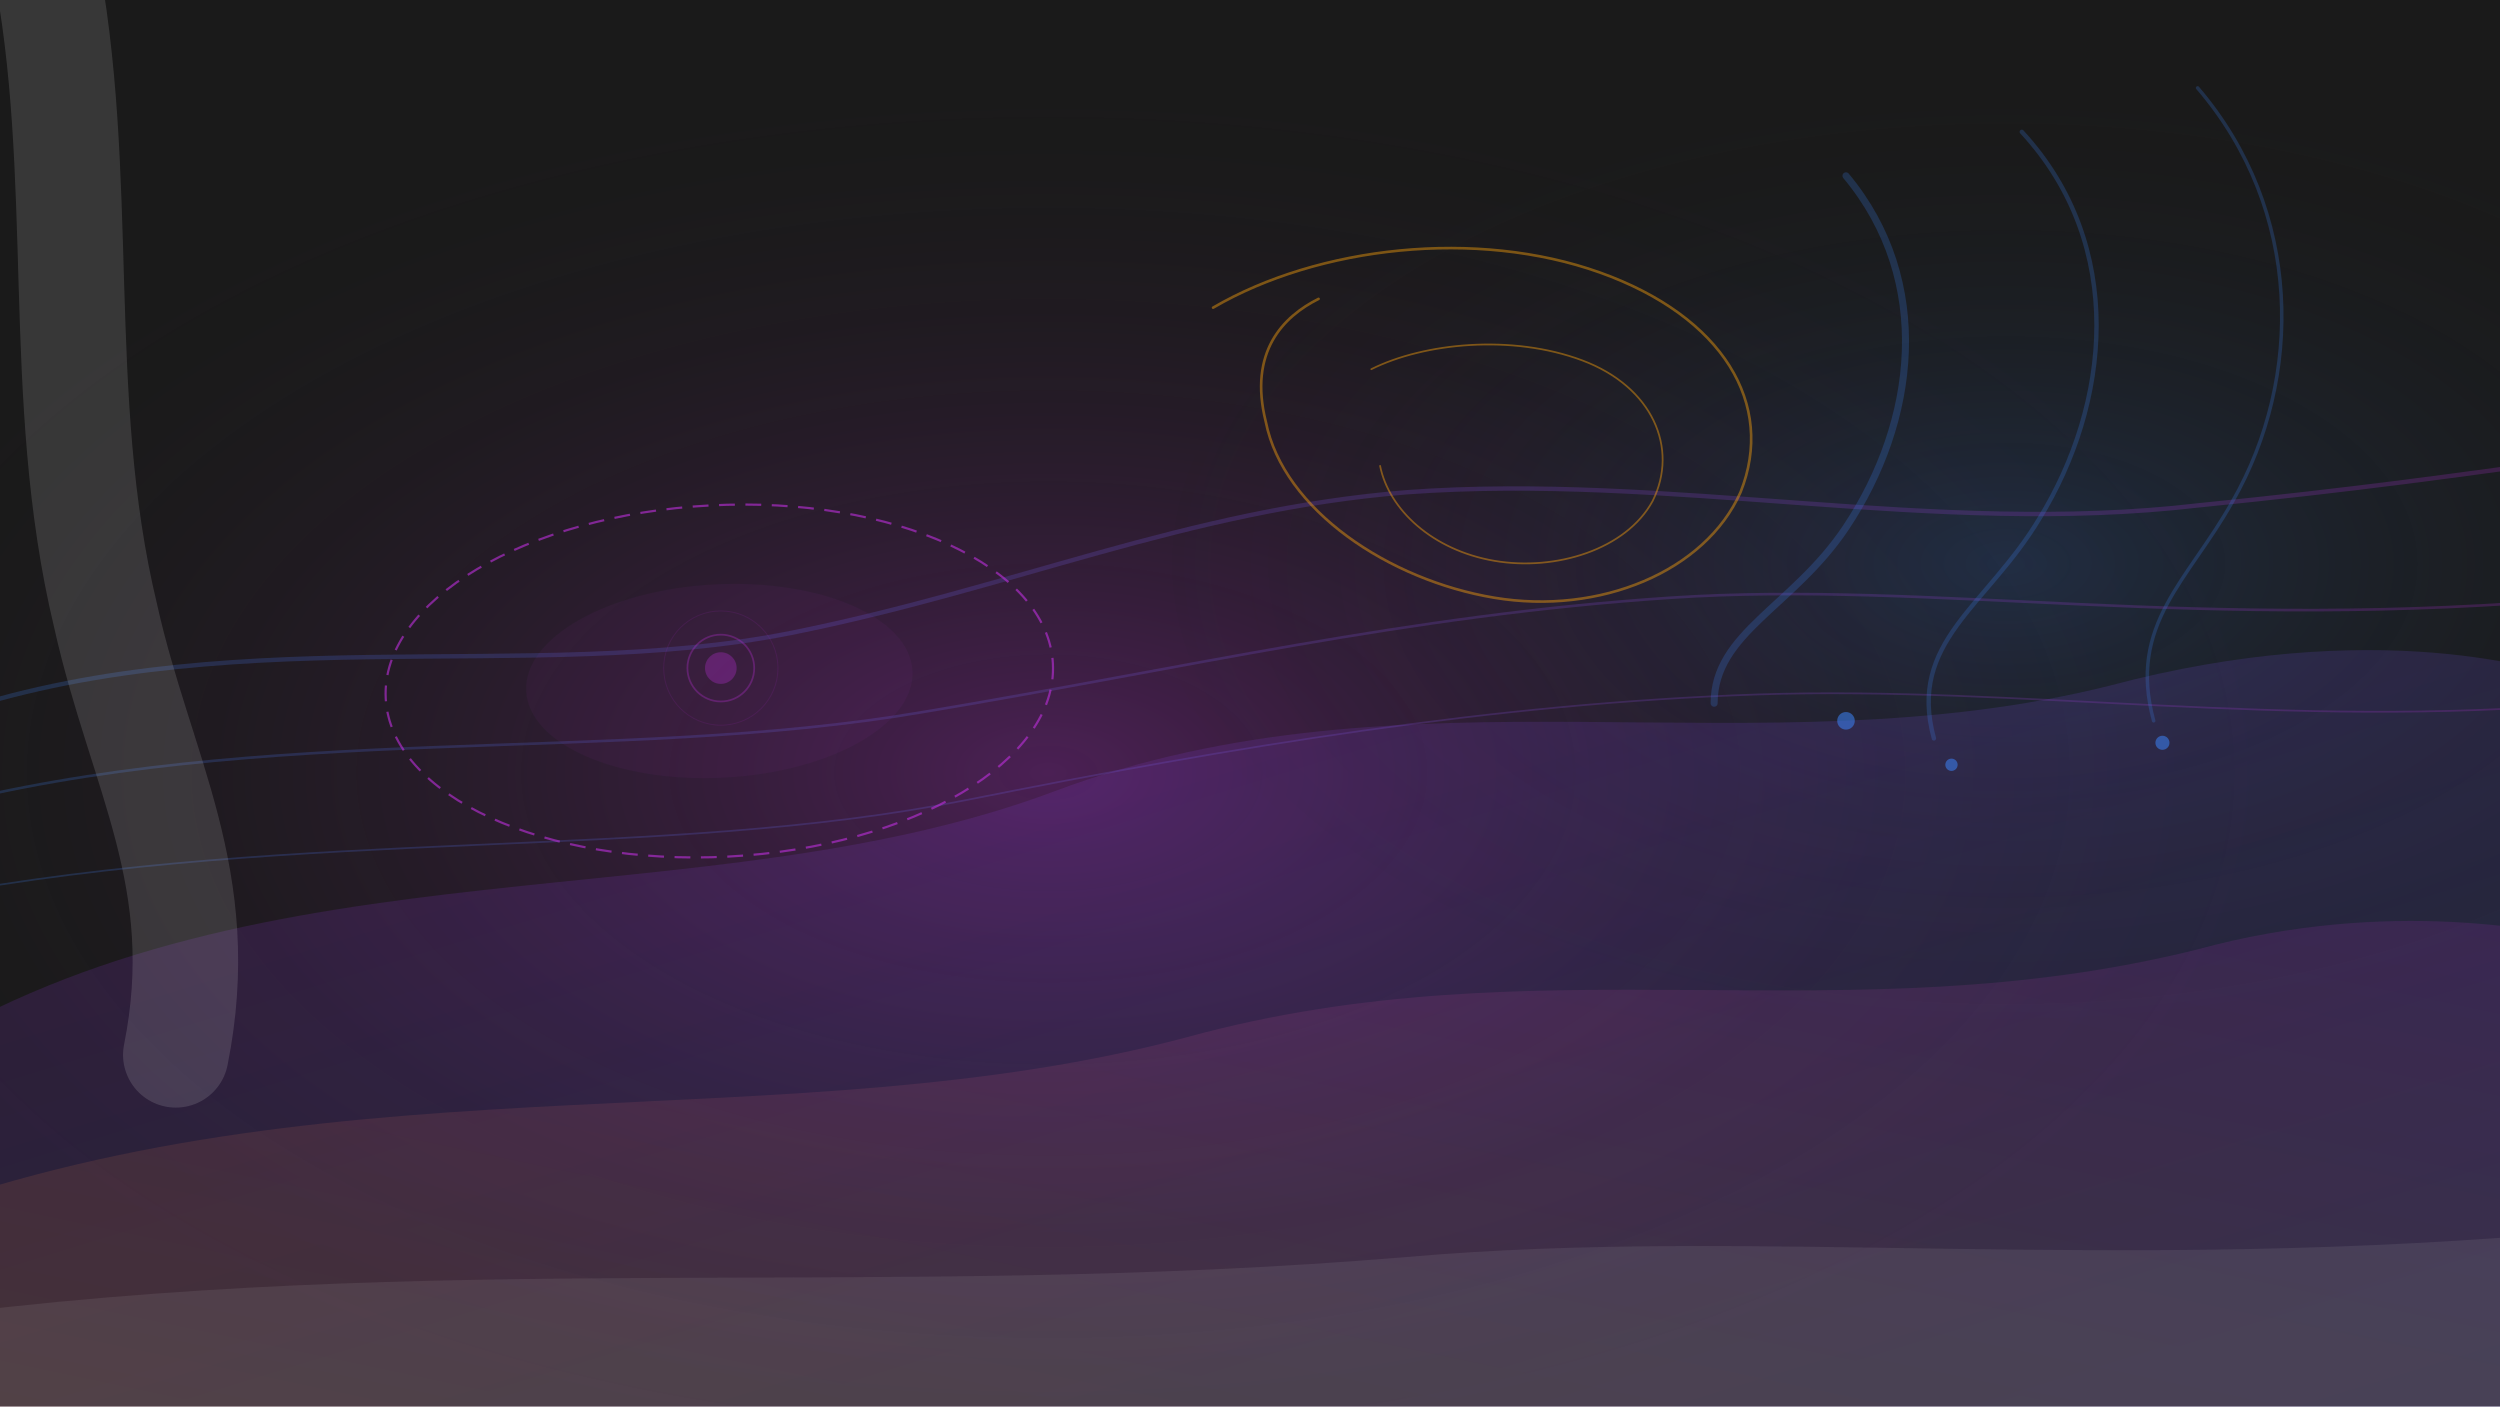
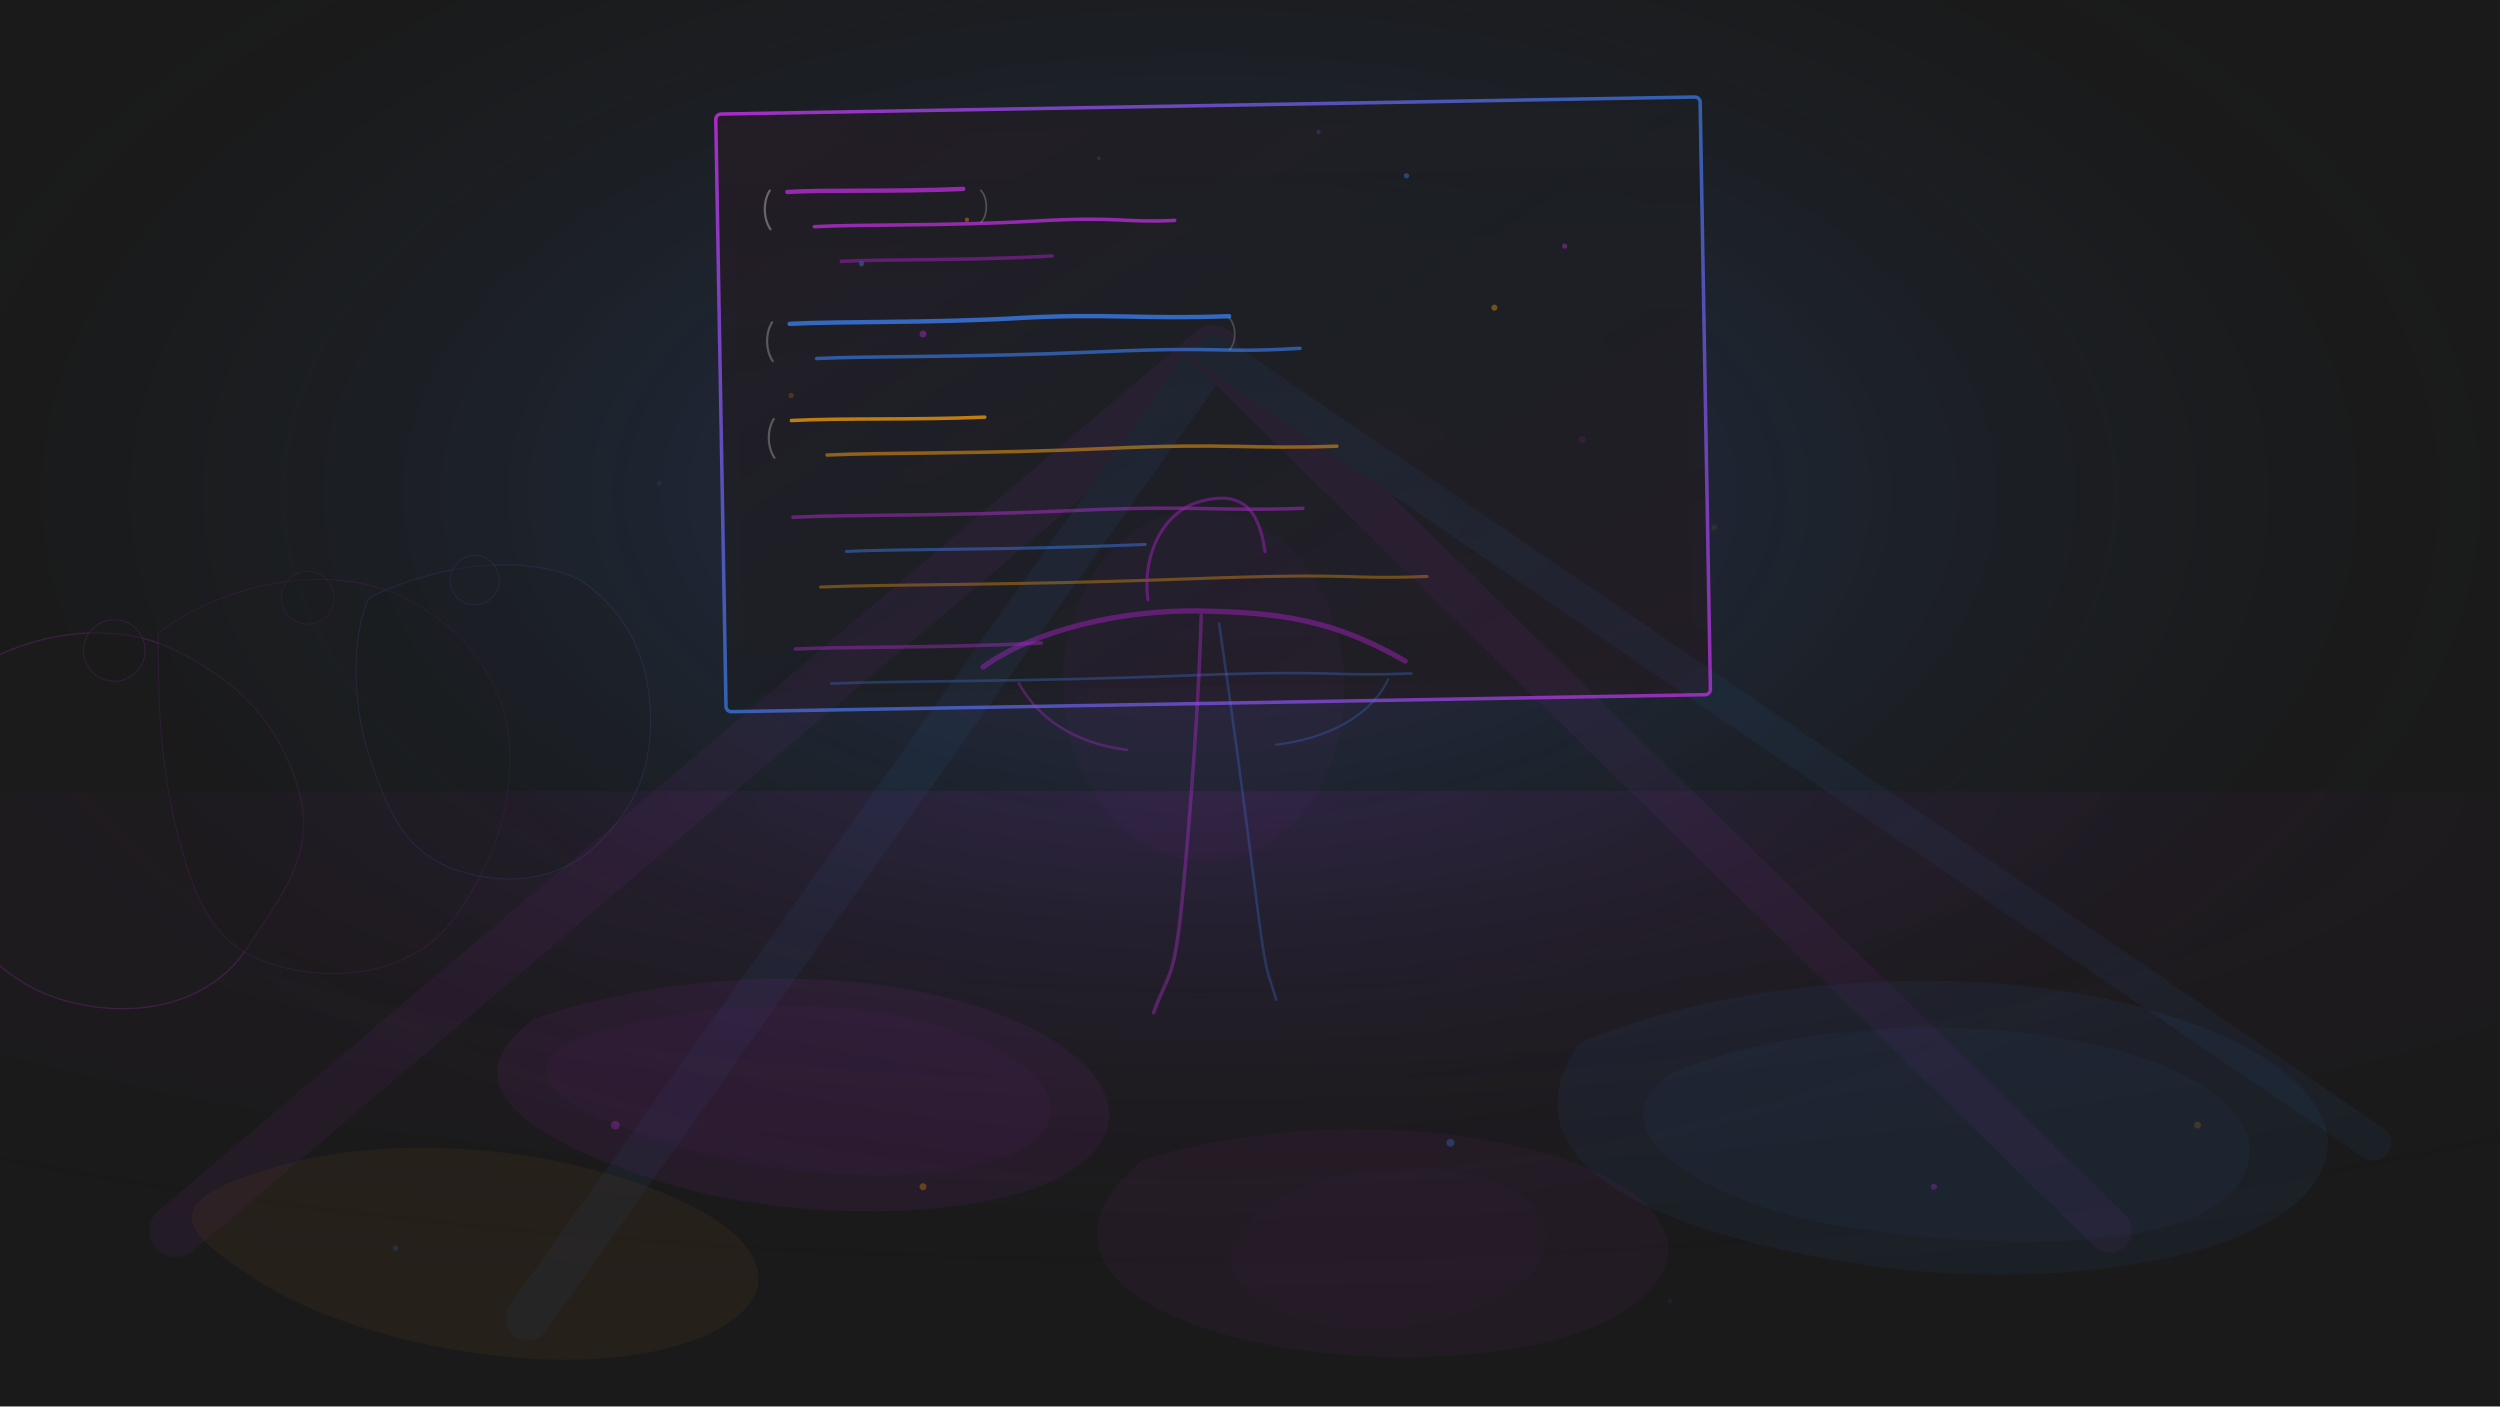
<svg xmlns="http://www.w3.org/2000/svg" viewBox="0 0 2844 1600">
  <defs>
-     <linearGradient id="purpleBlue" x1="0" y1="0" x2="1" y2="1">
-       <stop offset="0" stop-color="#9b1fb8" />
-       <stop offset="1" stop-color="#3b82f6" />
+     <linearGradient id="screenGlow" x1="0" y1="0" x2="1" y2="1">
+       <stop offset="0" stop-color="#be2edd" stop-opacity="0.9" />
+       <stop offset="0.5" stop-color="#3b82f6" stop-opacity="0.7" />
+       <stop offset="1" stop-color="#be2edd" stop-opacity="0.8" />
    </linearGradient>
-     <linearGradient id="amberPurple" x1="0" y1="1" x2="1" y2="0">
-       <stop offset="0" stop-color="#f59e0b" />
-       <stop offset="1" stop-color="#be2edd" />
+     <linearGradient id="screenFace" x1="0" y1="0" x2="0" y2="1">
+       <stop offset="0" stop-color="#1a1a1a" />
+       <stop offset="0.3" stop-color="#1a1a1a" stop-opacity="0.95" />
+       <stop offset="1" stop-color="#1a1a1a" stop-opacity="0.85" />
    </linearGradient>
-     <radialGradient id="centreGlow" cx="0.42" cy="0.55" r="0.5">
-       <stop offset="0" stop-color="#be2edd" stop-opacity="0.3" />
+     <radialGradient id="projectorLight" cx="0.48" cy="0.35" r="0.55">
+       <stop offset="0" stop-color="#be2edd" stop-opacity="0.22" />
+       <stop offset="0.4" stop-color="#3b82f6" stop-opacity="0.1" />
      <stop offset="1" stop-color="#1a1a1a" stop-opacity="0" />
    </radialGradient>
-     <radialGradient id="rightGlow" cx="0.8" cy="0.4" r="0.35">
-       <stop offset="0" stop-color="#3b82f6" stop-opacity="0.18" />
+     <radialGradient id="floorGlow" cx="0.48" cy="0.0" r="0.9">
+       <stop offset="0" stop-color="#9b1fb8" stop-opacity="0.12" />
      <stop offset="1" stop-color="#1a1a1a" stop-opacity="0" />
    </radialGradient>
-     <linearGradient id="horizFade" x1="0" y1="0" x2="1" y2="0">
-       <stop offset="0" stop-color="#3b82f6" stop-opacity="0.6" />
-       <stop offset="1" stop-color="#be2edd" stop-opacity="0.6" />
+     <linearGradient id="cableGrad" x1="0" y1="0" x2="1" y2="0">
+       <stop offset="0" stop-color="#e0e0e0" stop-opacity="0.3" />
+       <stop offset="1" stop-color="#e0e0e0" stop-opacity="0.05" />
+     </linearGradient>
+     <linearGradient id="audienceGrad" x1="0" y1="1" x2="0" y2="0">
+       <stop offset="0" stop-color="#1a1a1a" />
+       <stop offset="1" stop-color="#be2edd" stop-opacity="0.08" />
    </linearGradient>
  </defs>
  <rect fill="#1a1a1a" width="2844" height="1600" />
-   <rect fill="url(#centreGlow)" width="2844" height="1600" />
-   <rect fill="url(#rightGlow)" width="2844" height="1600" />
-   <g opacity="0.18" fill="url(#purpleBlue)">
-     <path d="M -100 1200 C 300 950, 800 1050, 1200 900 C 1600 750, 2000 880, 2400 780 C 2700 700, 2900 760, 2944 780 L 2944 1700 L -100 1700 Z" />
+   <rect fill="url(#projectorLight)" width="2844" height="1600" />
+   <g transform="rotate(-1 1380 460)">
+     <rect x="820" y="120" width="1120" height="680" rx="6" fill="url(#screenFace)" stroke="url(#screenGlow)" stroke-width="4" opacity="0.95" />
+     <rect x="840" y="140" width="1080" height="640" rx="4" fill="#1a1a1a" opacity="0.6" />
+     <rect x="820" y="120" width="1120" height="680" rx="6" fill="url(#screenGlow)" opacity="0.06" />
  </g>
-   <g opacity="0.13" fill="url(#amberPurple)">
-     <path d="M -100 1380 C 400 1200, 900 1300, 1350 1180 C 1750 1070, 2100 1180, 2500 1080 C 2720 1020, 2900 1060, 2944 1070 L 2944 1700 L -100 1700 Z" />
+   <g transform="rotate(-1 1380 460)" opacity="0.75">
+     <path d="M 900 210 C 940 208, 1020 212, 1100 210" stroke="#be2edd" stroke-width="5" fill="none" stroke-linecap="round" />
+     <path d="M 930 250 C 980 248, 1080 252, 1180 248 S 1280 252, 1340 250" stroke="#be2edd" stroke-width="4" fill="none" stroke-linecap="round" />
+     <path d="M 960 290 C 1010 288, 1100 292, 1200 288" stroke="#9b1fb8" stroke-width="4" fill="none" stroke-linecap="round" opacity="0.7" />
+     <path d="M 900 360 C 960 358, 1060 362, 1160 358 S 1300 362, 1400 360" stroke="#3b82f6" stroke-width="5" fill="none" stroke-linecap="round" />
+     <path d="M 930 400 C 990 398, 1100 402, 1250 398 S 1380 402, 1480 398" stroke="#3b82f6" stroke-width="4" fill="none" stroke-linecap="round" opacity="0.8" />
+     <path d="M 900 470 C 960 468, 1040 472, 1120 470" stroke="#f59e0b" stroke-width="4" fill="none" stroke-linecap="round" />
+     <path d="M 940 510 C 1000 508, 1120 512, 1260 508 S 1420 512, 1520 510" stroke="#f59e0b" stroke-width="4" fill="none" stroke-linecap="round" opacity="0.7" />
+     <path d="M 900 580 C 970 578, 1080 582, 1220 578 S 1380 582, 1480 580" stroke="#be2edd" stroke-width="4" fill="none" stroke-linecap="round" opacity="0.6" />
+     <path d="M 960 620 C 1020 618, 1140 622, 1300 618" stroke="#3b82f6" stroke-width="3.5" fill="none" stroke-linecap="round" opacity="0.6" />
+     <path d="M 930 660 C 1000 658, 1150 662, 1350 658 S 1520 662, 1620 660" stroke="#f59e0b" stroke-width="3.5" fill="none" stroke-linecap="round" opacity="0.5" />
+     <path d="M 900 730 C 960 728, 1060 732, 1180 728" stroke="#be2edd" stroke-width="4" fill="none" stroke-linecap="round" opacity="0.5" />
+     <path d="M 940 770 C 1010 768, 1160 772, 1340 768 S 1500 772, 1600 770" stroke="#3b82f6" stroke-width="3" fill="none" stroke-linecap="round" opacity="0.4" />
+     <path d="M 880 208 C 872 220, 872 240, 880 252" stroke="#e0e0e0" stroke-width="2.5" fill="none" stroke-linecap="round" opacity="0.5" />
+     <path d="M 880 358 C 872 370, 872 390, 880 402" stroke="#e0e0e0" stroke-width="2.5" fill="none" stroke-linecap="round" opacity="0.4" />
+     <path d="M 880 468 C 872 480, 872 500, 880 512" stroke="#e0e0e0" stroke-width="2.5" fill="none" stroke-linecap="round" opacity="0.4" />
+     <path d="M 1120 212 C 1128 220, 1128 240, 1120 248" stroke="#e0e0e0" stroke-width="2" fill="none" stroke-linecap="round" opacity="0.35" />
+     <path d="M 1400 362 C 1408 370, 1408 390, 1400 398" stroke="#e0e0e0" stroke-width="2" fill="none" stroke-linecap="round" opacity="0.3" />
  </g>
-   <g opacity="0.09" fill="#e0e0e0">
-     <path d="M -100 1500 C 500 1420, 1000 1480, 1600 1430 C 2000 1395, 2400 1450, 2944 1400 L 2944 1700 L -100 1700 Z" />
+   <g transform="translate(0 900)">
+     <rect fill="url(#floorGlow)" width="2844" height="700" />
  </g>
-   <g opacity="0.35" fill="none" stroke="url(#horizFade)" stroke-linecap="round">
-     <path d="M -80 820 C 250 700, 600 780, 900 720 C 1150 670, 1350 580, 1600 560 C 1900 538, 2200 610, 2500 575 C 2680 557, 2800 540, 2944 520" stroke-width="5" />
-     <path d="M -80 920 C 300 820, 700 870, 1050 810 C 1350 760, 1600 700, 1900 680 C 2200 660, 2500 720, 2944 680" stroke-width="3" />
-     <path d="M -80 1020 C 350 940, 750 980, 1100 910 C 1400 850, 1700 800, 2000 790 C 2300 780, 2600 830, 2944 800" stroke-width="2" />
+   <g transform="rotate(-2 1370 800)">
+     <path d="M 1120 750 C 1180 710, 1280 690, 1370 695              S 1520 710, 1600 760" stroke="#9b1fb8" stroke-width="6" fill="none" stroke-linecap="round" opacity="0.5" />
+     <path d="M 1370 700 C 1365 780, 1355 880, 1340 1000              S 1320 1100, 1300 1150" stroke="#be2edd" stroke-width="4" fill="none" stroke-linecap="round" opacity="0.35" />
+     <path d="M 1390 710 C 1400 800, 1410 900, 1420 1010              S 1430 1100, 1440 1140" stroke="#3b82f6" stroke-width="3" fill="none" stroke-linecap="round" opacity="0.25" />
+     <path d="M 1310 680 C 1305 630, 1330 580, 1375 570              S 1440 580, 1445 630" stroke="#9b1fb8" stroke-width="3.5" fill="none" stroke-linecap="round" opacity="0.5" />
+     <path d="M 1160 770 C 1180 810, 1220 840, 1280 850" stroke="#be2edd" stroke-width="3" fill="none" stroke-linecap="round" opacity="0.3" />
+     <path d="M 1580 780 C 1560 820, 1510 845, 1450 850" stroke="#3b82f6" stroke-width="2.5" fill="none" stroke-linecap="round" opacity="0.25" />
+     <ellipse cx="1370" cy="780" rx="160" ry="200" fill="#be2edd" opacity="0.035" />
  </g>
-   <g opacity="0.6" transform="rotate(-3 1100 800)">
-     <ellipse cx="820" cy="760" rx="380" ry="200" fill="none" stroke="#be2edd" stroke-width="2.5" stroke-dasharray="18 12" />
-     <ellipse cx="820" cy="760" rx="220" ry="110" fill="#be2edd" opacity="0.08" />
+   <g opacity="0.35">
+     <path d="M -80 800 C 0 720, 120 700, 200 740              C 280 780, 320 830, 340 900              S 320 1020, 280 1080              C 240 1140, 160 1160, 80 1140              S -40 1060, -80 1000 Z" fill="#1a1a1a" stroke="#be2edd" stroke-width="1.5" opacity="0.6" />
+     <path d="M 180 720 C 260 660, 380 640, 460 680              C 540 720, 580 790, 580 860              S 560 980, 520 1040              C 480 1100, 400 1120, 320 1100              S 220 1020, 200 940              C 180 860, 180 780, 180 720 Z" fill="#1a1a1a" stroke="#9b1fb8" stroke-width="1" opacity="0.5" />
+     <path d="M 420 680 C 500 640, 600 630, 660 660              C 720 700, 740 760, 740 820              S 720 920, 680 960              C 640 1000, 580 1010, 520 990              S 440 920, 420 860              C 400 800, 400 720, 420 680 Z" fill="#1a1a1a" stroke="#3b82f6" stroke-width="1" opacity="0.4" />
+     <circle cx="130" cy="740" r="35" fill="#1a1a1a" stroke="#be2edd" stroke-width="1" opacity="0.5" />
+     <circle cx="350" cy="680" r="30" fill="#1a1a1a" stroke="#9b1fb8" stroke-width="1" opacity="0.4" />
+     <circle cx="540" cy="660" r="28" fill="#1a1a1a" stroke="#3b82f6" stroke-width="1" opacity="0.35" />
  </g>
-   <g opacity="0.45" stroke="#f59e0b" fill="none" stroke-linecap="round">
-     <path d="M 1380 350 C 1500 280, 1680 260, 1820 310 C 1960 360, 2020 460, 1980 560 C 1940 650, 1820 700, 1700 680 C 1580 660, 1460 580, 1440 480 C 1420 400, 1460 360, 1500 340" stroke-width="3" />
-     <path d="M 1560 420 C 1620 390, 1720 380, 1800 410 C 1880 440, 1910 510, 1880 570 C 1850 625, 1770 650, 1700 638 C 1630 626, 1580 580, 1570 530" stroke-width="2" />
+   <g opacity="0.06" fill="none" stroke-linecap="round">
+     <path d="M 1380 400 L 200 1400" stroke="#be2edd" stroke-width="60" />
+     <path d="M 1380 400 L 600 1500" stroke="#3b82f6" stroke-width="50" />
+     <path d="M 1380 400 L 2400 1400" stroke="#be2edd" stroke-width="50" />
+     <path d="M 1380 400 L 2700 1300" stroke="#3b82f6" stroke-width="40" />
+   </g>
+   <g transform="rotate(3 1400 1350)">
+     <path d="M 600 1200 C 750 1140, 950 1120, 1100 1160              C 1250 1200, 1300 1280, 1220 1340              C 1140 1400, 920 1420, 760 1380              S 500 1280, 600 1200 Z" fill="#be2edd" opacity="0.07" />
+     <path d="M 650 1220 C 780 1170, 940 1155, 1060 1185              C 1180 1215, 1230 1275, 1160 1320              S 900 1370, 780 1340              C 660 1310, 560 1270, 650 1220 Z" fill="#9b1fb8" opacity="0.05" />
+   </g>
+   <g transform="rotate(-2 2000 1300)">
+     <path d="M 1800 1180 C 1950 1120, 2200 1100, 2400 1150              C 2600 1200, 2700 1300, 2620 1380              C 2540 1460, 2300 1480, 2100 1440              S 1700 1320, 1800 1180 Z" fill="#3b82f6" opacity="0.06" />
+     <path d="M 1900 1220 C 2020 1170, 2220 1160, 2380 1200              C 2540 1240, 2600 1320, 2530 1380              S 2260 1430, 2100 1400              C 1940 1370, 1810 1280, 1900 1220 Z" fill="#3b82f6" opacity="0.04" />
+   </g>
+   <g transform="rotate(1 1400 1450)">
+     <path d="M 300 1350 C 450 1300, 650 1320, 780 1380              C 910 1440, 880 1520, 740 1550              S 400 1540, 300 1480              C 200 1420, 180 1390, 300 1350 Z" fill="#f59e0b" opacity="0.05" />
+   </g>
+   <g>
+     <path d="M 1300 1320 C 1420 1280, 1600 1270, 1750 1310              C 1900 1350, 1940 1430, 1850 1490              C 1760 1550, 1550 1560, 1400 1520              S 1200 1400, 1300 1320 Z" fill="#be2edd" opacity="0.05" />
+     <ellipse cx="1580" cy="1420" rx="180" ry="90" fill="#9b1fb8" opacity="0.03" transform="rotate(-5 1580 1420)" />
  </g>
  <g opacity="0.3">
-     <circle cx="820" cy="760" r="18" fill="#be2edd" />
-     <circle cx="820" cy="760" r="38" fill="none" stroke="#be2edd" stroke-width="2" />
-     <circle cx="820" cy="760" r="65" fill="none" stroke="#9b1fb8" stroke-width="1" opacity="0.5" />
+     <circle cx="700" cy="1280" r="5" fill="#be2edd" />
+     <circle cx="1050" cy="1350" r="4" fill="#f59e0b" />
+     <circle cx="1650" cy="1300" r="4.5" fill="#3b82f6" />
+     <circle cx="2200" cy="1350" r="3.5" fill="#be2edd" />
+     <circle cx="450" cy="1420" r="3" fill="#3b82f6" opacity="0.6" />
+     <circle cx="2500" cy="1280" r="4" fill="#f59e0b" opacity="0.5" />
+     <circle cx="1900" cy="1480" r="3" fill="#9b1fb8" opacity="0.4" />
  </g>
-   <g opacity="0.22" stroke="#3b82f6" fill="none" stroke-linecap="round">
-     <path d="M 2100 200 C 2200 320, 2180 480, 2100 600 C 2040 690, 1950 720, 1950 800" stroke-width="8" />
-     <path d="M 2300 150 C 2420 280, 2400 460, 2320 590 C 2260 690, 2170 730, 2200 840" stroke-width="5" />
-     <path d="M 2500 100 C 2620 240, 2620 430, 2540 570 C 2490 660, 2420 710, 2450 820" stroke-width="4" />
-   </g>
-   <g opacity="0.55" fill="#3b82f6">
-     <circle cx="2100" cy="820" r="10" />
-     <circle cx="2220" cy="870" r="7" />
-     <circle cx="2460" cy="845" r="8" />
-   </g>
-   <g opacity="0.15" stroke="#e0e0e0" fill="none">
-     <path d="M 50 -50 C 100 200, 60 450, 120 700 C 160 880, 240 1000, 200 1200" stroke-width="120" stroke-linecap="round" />
+   <g opacity="0.4">
+     <circle cx="1050" cy="380" r="4" fill="#be2edd" />
+     <circle cx="980" cy="300" r="3" fill="#3b82f6" />
+     <circle cx="1700" cy="350" r="3.5" fill="#f59e0b" />
+     <circle cx="1780" cy="280" r="3" fill="#be2edd" />
+     <circle cx="1100" cy="250" r="2.5" fill="#f59e0b" />
+     <circle cx="1600" cy="200" r="3" fill="#3b82f6" />
+     <circle cx="1250" cy="180" r="2" fill="#be2edd" opacity="0.6" />
+     <circle cx="1500" cy="150" r="2.5" fill="#3b82f6" opacity="0.5" />
+     <circle cx="900" cy="450" r="3" fill="#f59e0b" opacity="0.5" />
+     <circle cx="1800" cy="500" r="4" fill="#be2edd" opacity="0.3" />
+     <circle cx="750" cy="550" r="3" fill="#3b82f6" opacity="0.25" />
+     <circle cx="1950" cy="600" r="3.5" fill="#f59e0b" opacity="0.2" />
  </g>
</svg>
